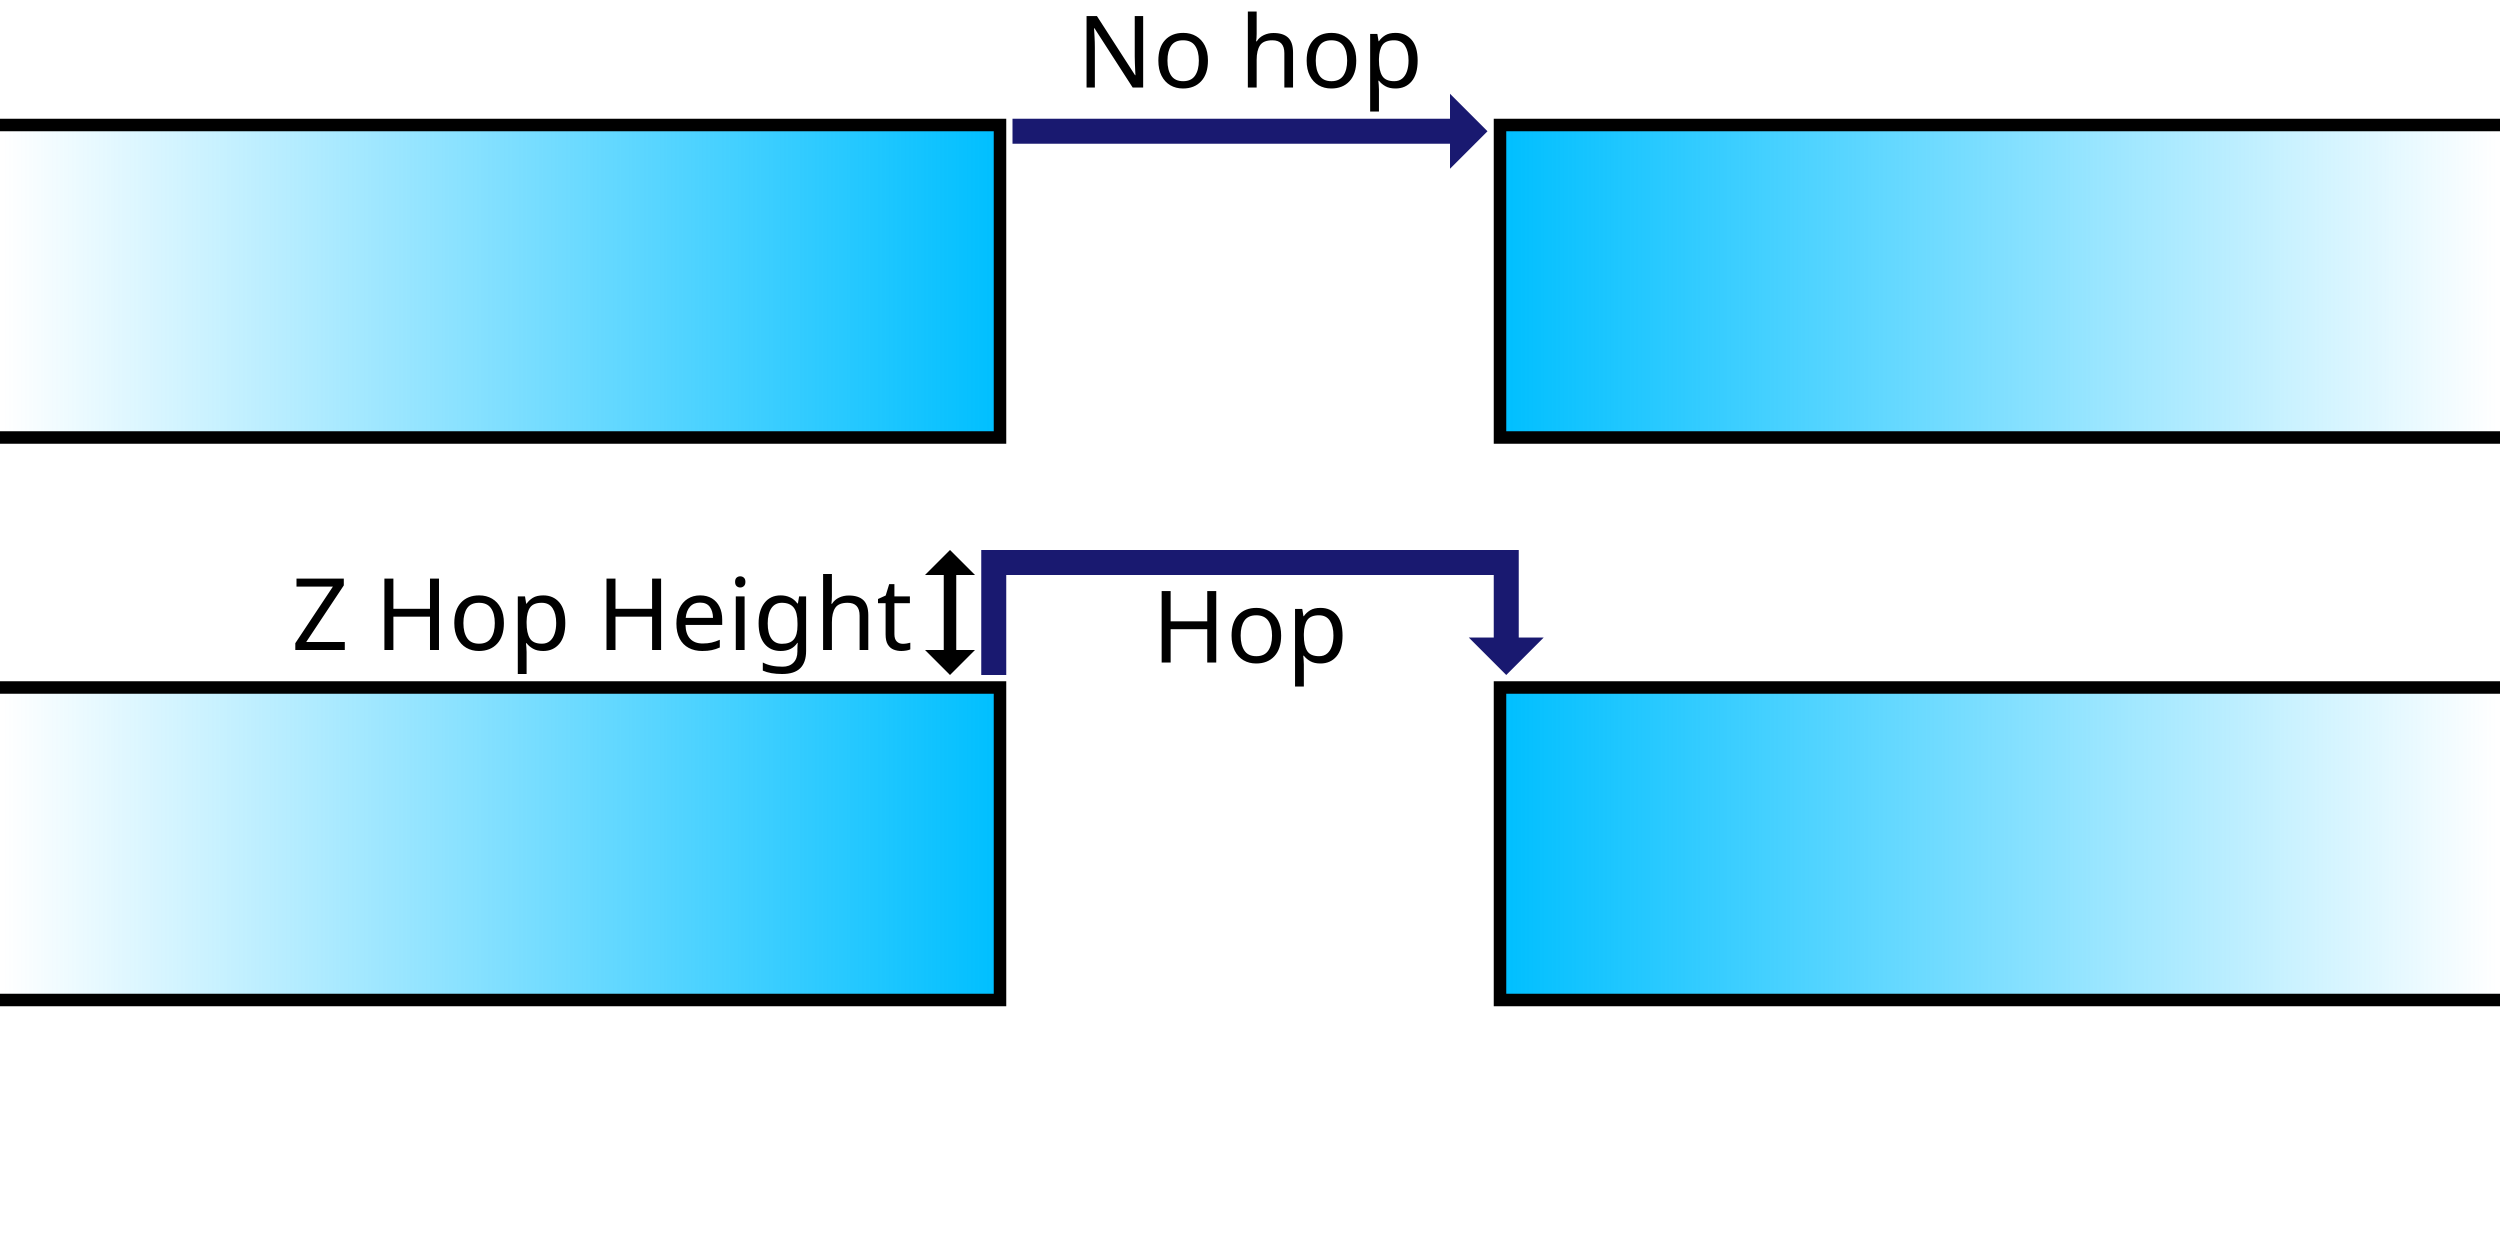
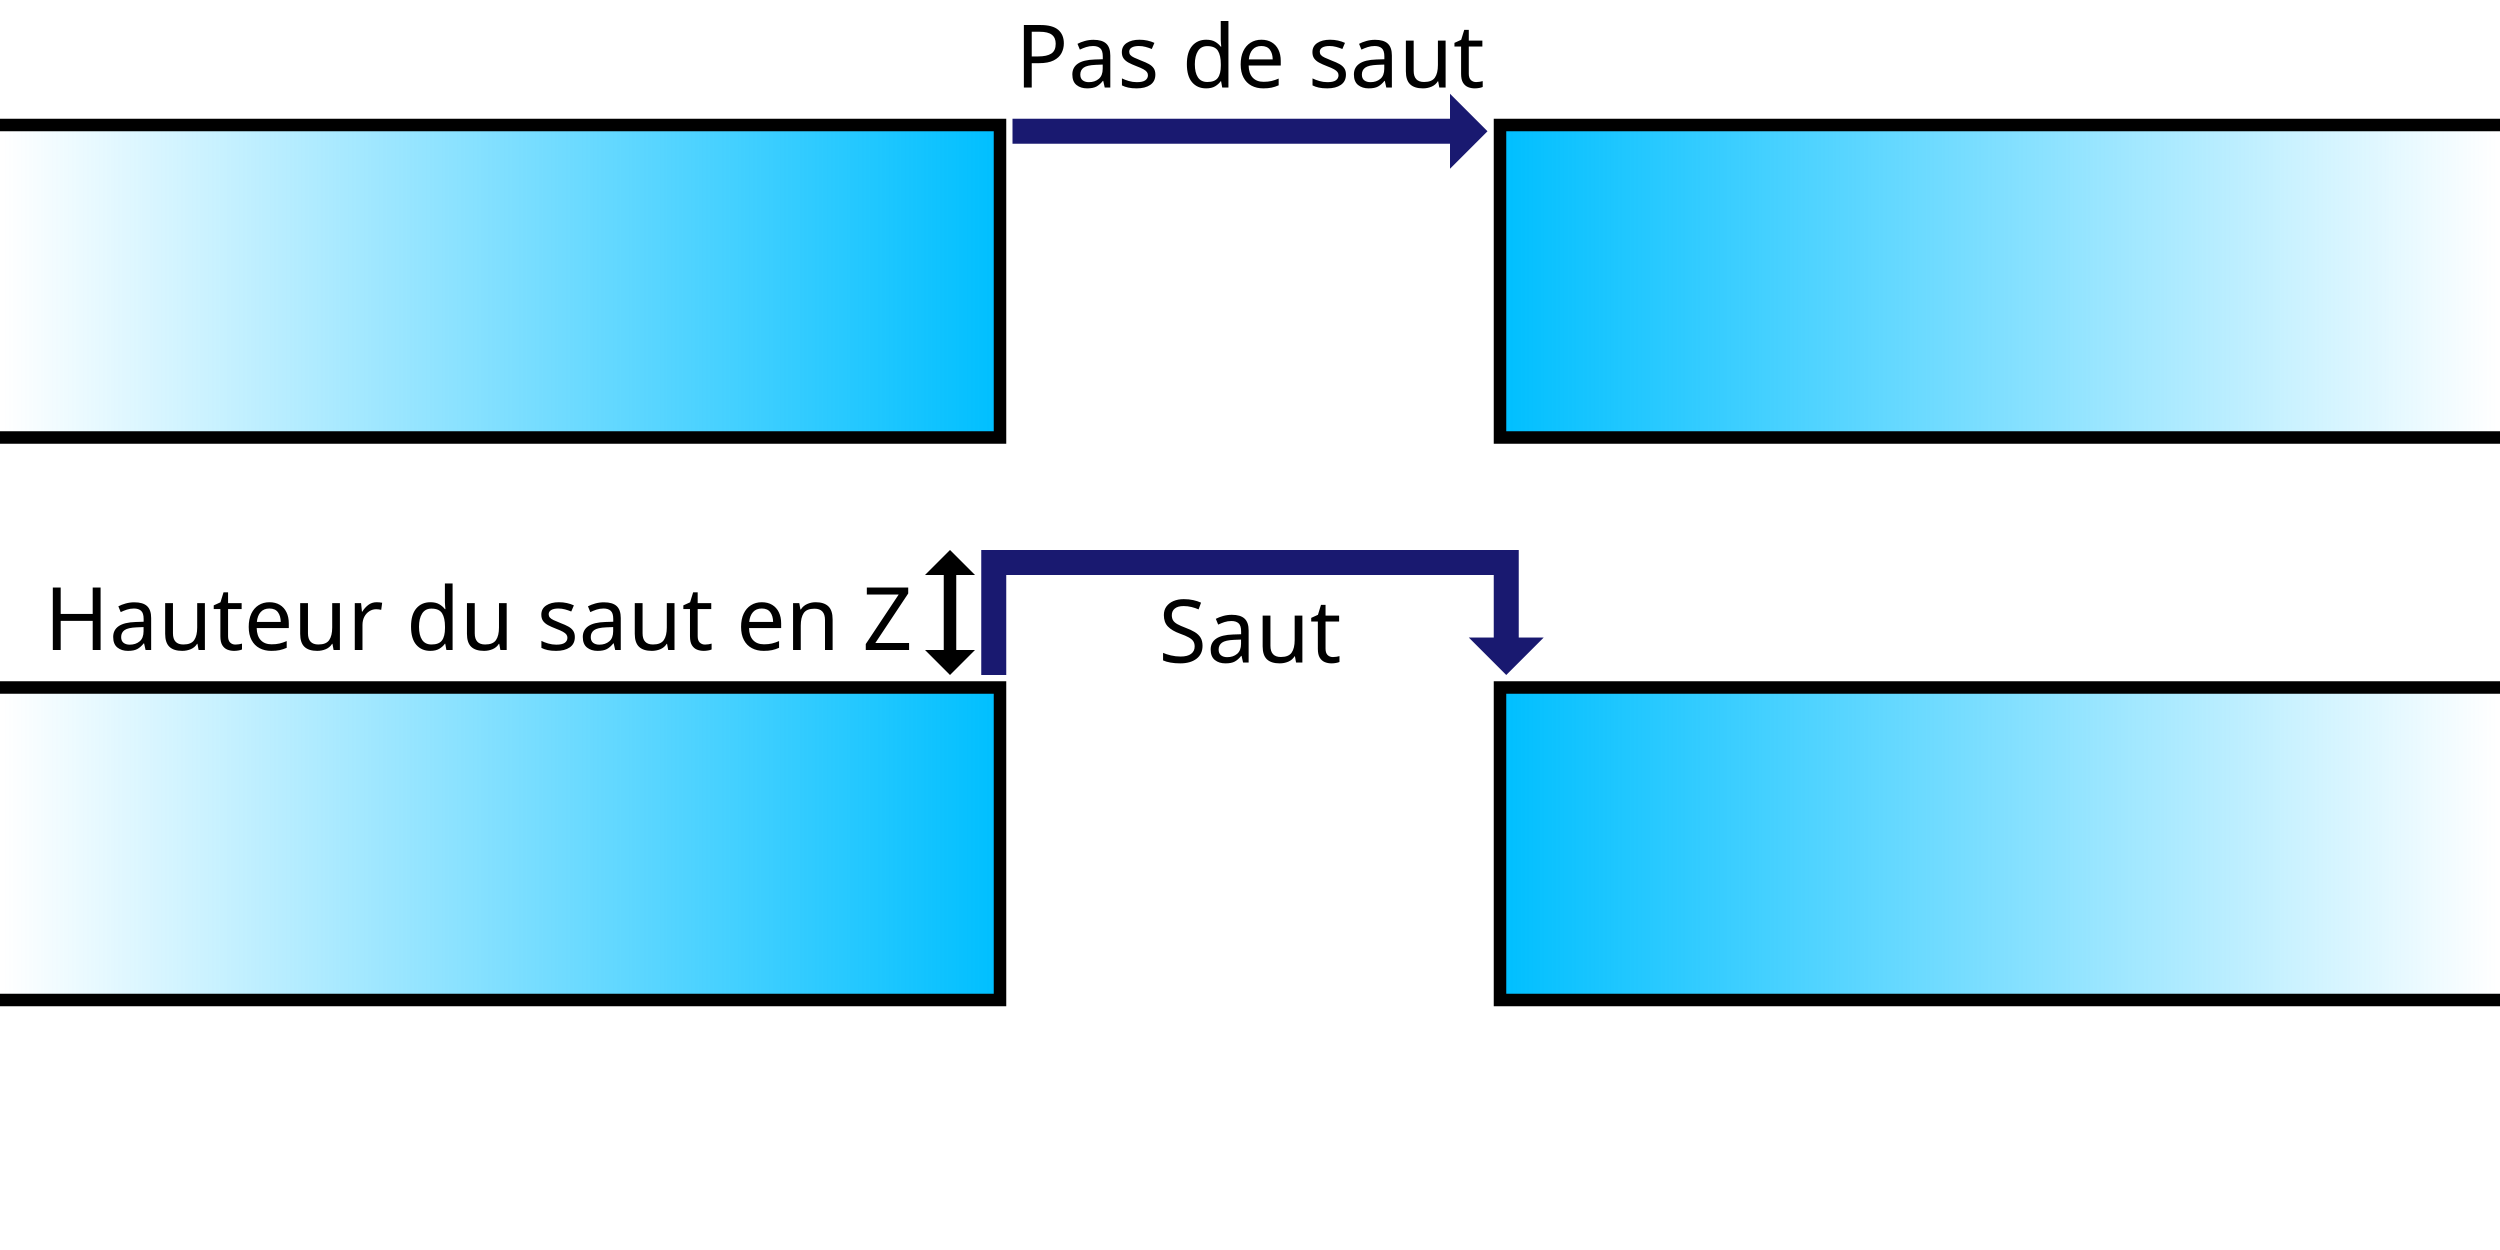
<svg xmlns="http://www.w3.org/2000/svg" width="2000" height="1000">
  <defs>
    <linearGradient id="left" x1="0%" y1="0%" x2="100%" y2="0%">
      <stop offset="0%" stop-color="deepskyblue" stop-opacity="0" />
      <stop offset="100%" stop-color="deepskyblue" stop-opacity="1" />
    </linearGradient>
    <linearGradient id="right" x1="0%" y1="0%" x2="100%" y2="0%">
      <stop offset="0%" stop-color="deepskyblue" stop-opacity="1" />
      <stop offset="100%" stop-color="deepskyblue" stop-opacity="0" />
    </linearGradient>
  </defs>
  <g stroke="black" stroke-width="10">
    <g fill="url('#left')">
      <path d="M0,100 h800 v250 h-800" />
      <path d="M0,550 h800 v250 h-800" />
    </g>
    <g fill="url('#right')">
      <path d="M2000,100 h-800 v250 h800" />
      <path d="M2000,550 h-800 v250 h800" />
    </g>
  </g>
  <path d="M810,95 h350 v-20 l30,30 l-30,30 v-20 h-350 z" fill="midnightblue" />
  <path d="M785,540 v-100 h430 v70 h20 l-30,30 l-30,-30 h20 v-50 h-390 v80 z" fill="midnightblue" />
  <path d="M760,540 l-20,-20 h15 v-60 h-15 l20,-20 l20,20 h-15 v60 h15 z" />
-   <g font-family="sans-serif" font-size="80px">
-     <text x="1000" y="70" text-anchor="middle">No hop</text>
-     <text x="1000" y="530" text-anchor="middle">Hop</text>
-     <text x="730" y="520" text-anchor="end">Z Hop Height</text>
+   <g font-family="sans-serif" font-size="70px">
+     <text x="1000" y="70" text-anchor="middle">Pas de saut</text>
+     <text x="1000" y="530" text-anchor="middle">Saut</text>
+     <text x="730" y="520" text-anchor="end">Hauteur du saut en Z</text>
  </g>
</svg>
